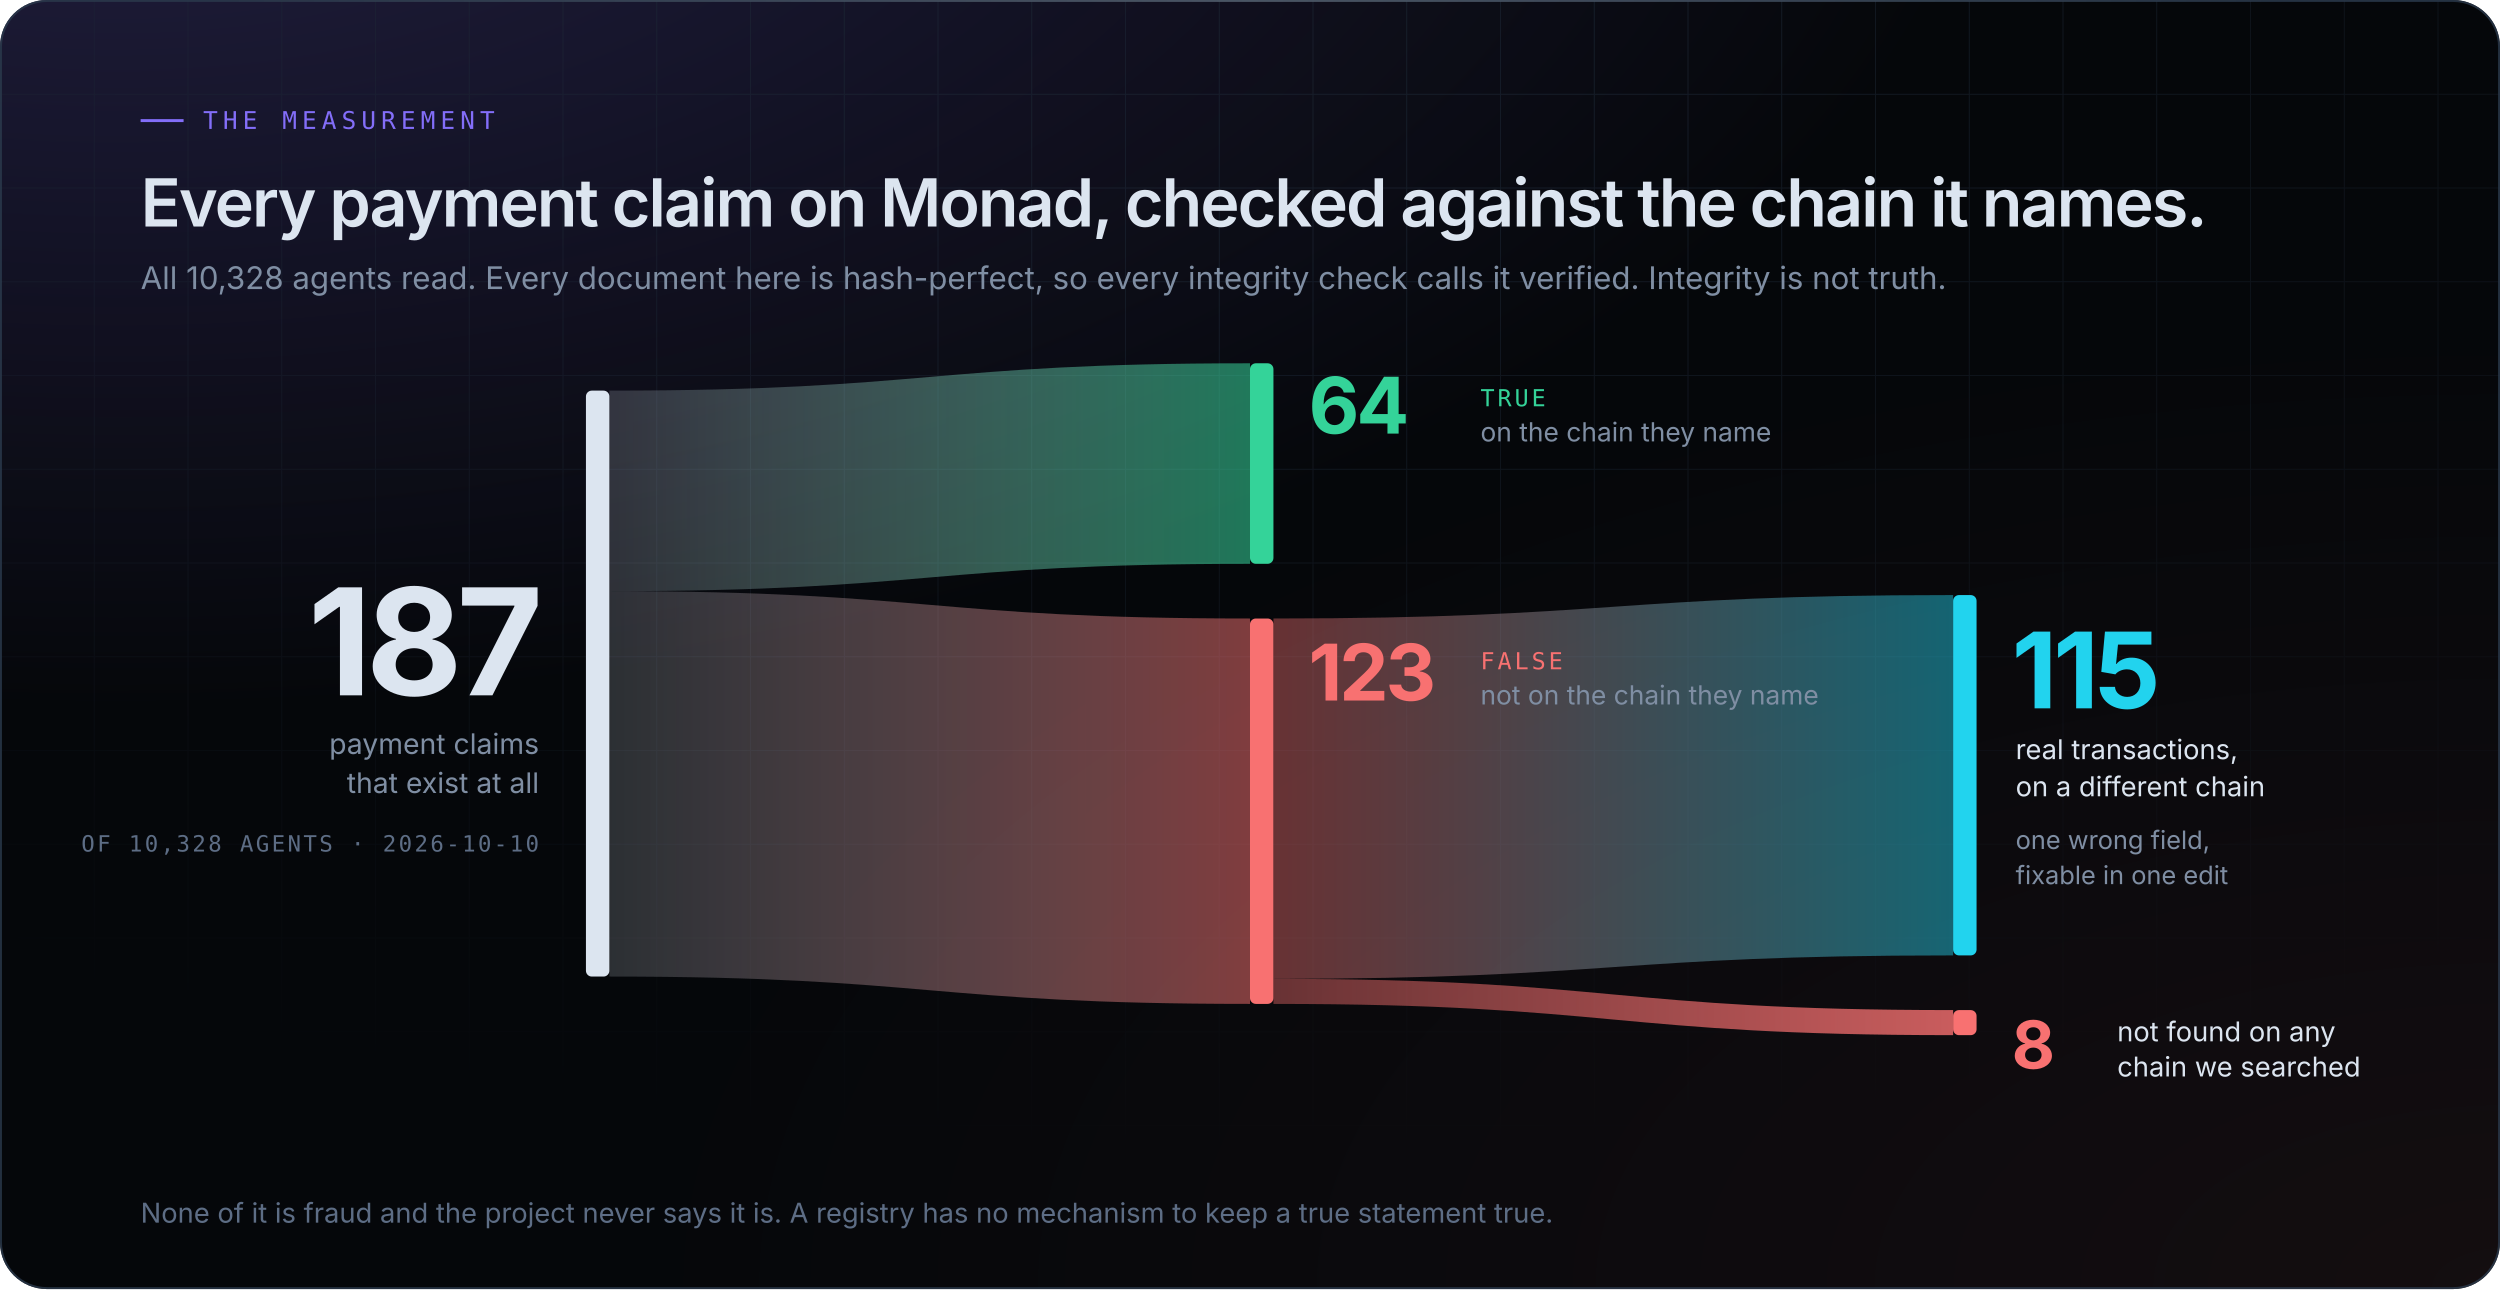
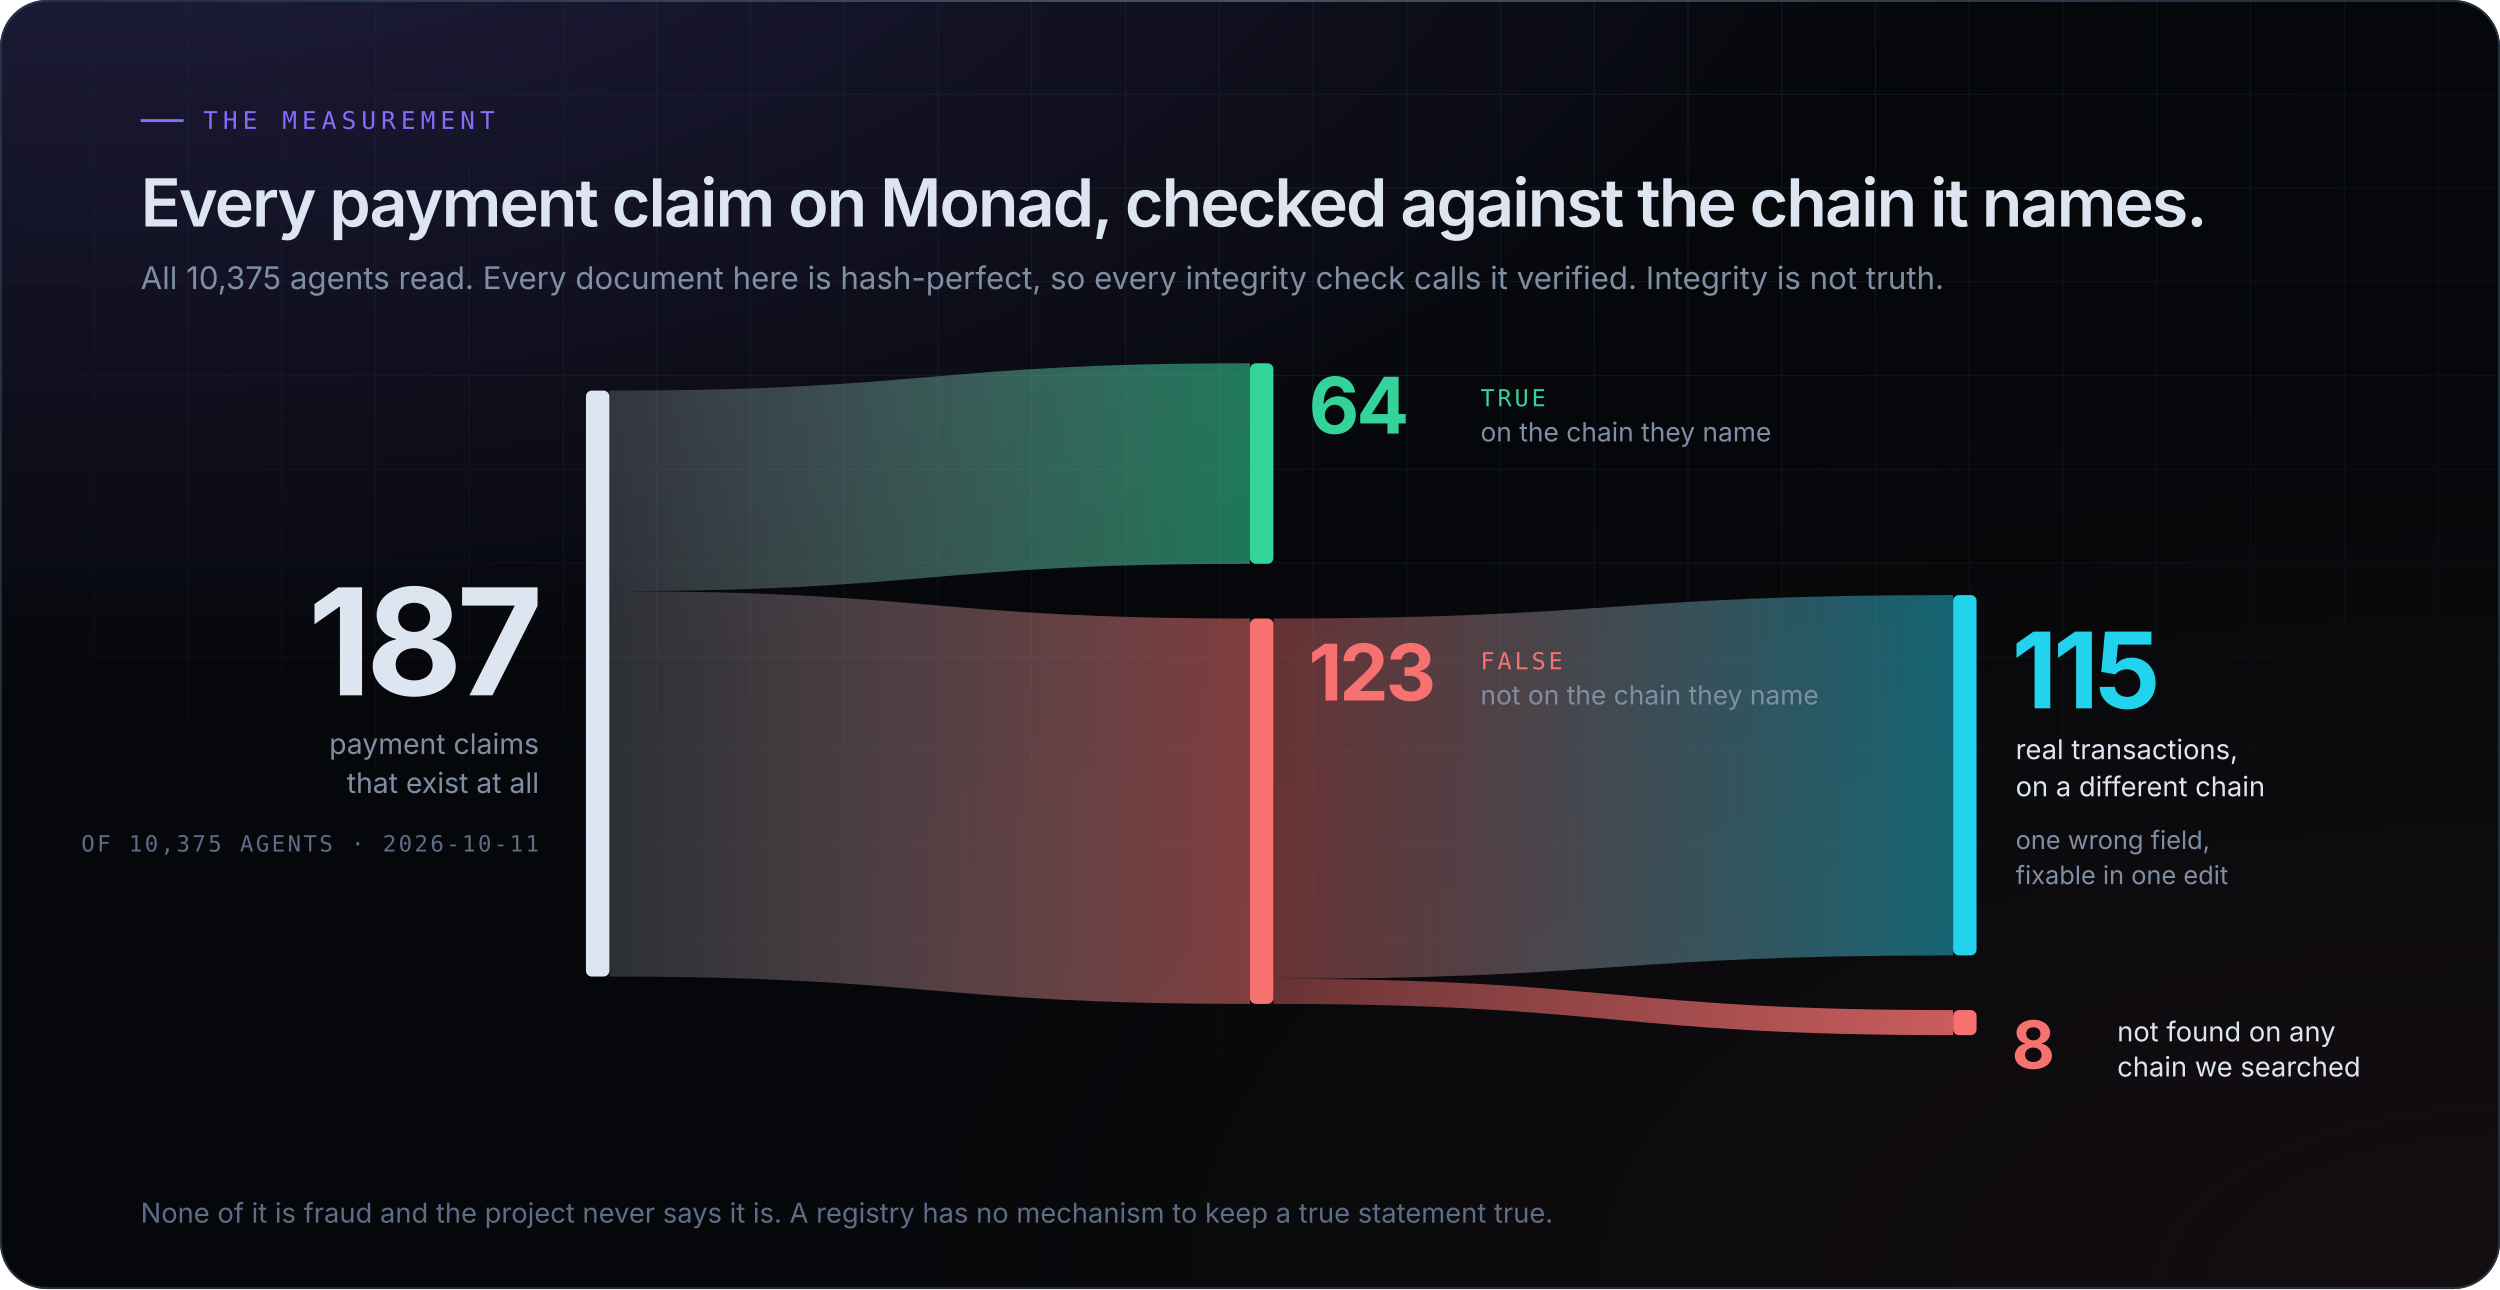
- <svg xmlns="http://www.w3.org/2000/svg" width="1280" height="660" viewBox="0 0 1280 660" role="img" aria-label="187 payment claims (2026-10-10): 64 on the chain they name, 123 not. Of those 123, 115 are real transactions on a different chain and 8 were not found on any chain we searched.">
+ <svg xmlns="http://www.w3.org/2000/svg" width="1280" height="660" viewBox="0 0 1280 660" role="img" aria-label="187 payment claims (2026-10-11): 64 on the chain they name, 123 not. Of those 123, 115 are real transactions on a different chain and 8 were not found on any chain we searched.">
  <style>
.sans{font-family:'Space Grotesk','Inter',-apple-system,BlinkMacSystemFont,'Segoe UI',Helvetica,Arial,sans-serif}
.body{font-family:'Inter',-apple-system,BlinkMacSystemFont,'Segoe UI',Helvetica,Arial,sans-serif}
.mono{font-family:'JetBrains Mono',ui-monospace,SFMono-Regular,Menlo,Consolas,monospace}
.in{animation:in .9s cubic-bezier(.16,1,.3,1) backwards;animation-delay:var(--d,0s)}
@keyframes in{from{opacity:0;transform:translateY(10px)}}
@keyframes spin{to{transform:rotate(360deg)}}

.bd{animation:rv 1.6s cubic-bezier(.16,1,.3,1) backwards}
@keyframes rv{from{clip-path:inset(0 100% 0 0)}to{clip-path:inset(0 0 0 0)}}
.nd{animation:gr .8s cubic-bezier(.16,1,.3,1) backwards}
@keyframes gr{from{transform:scaleY(0)}}
.nd{transform-box:fill-box;transform-origin:center}

@media (prefers-reduced-motion:reduce){
  *{animation:none!important}
  .rm-hide{opacity:0!important}
}
</style>
  <defs>
    <radialGradient id="g0" cx="0.05" cy="-0.2" r=".75">
      <stop offset="0" stop-color="#836ef9" stop-opacity="0.240" />
      <stop offset="1" stop-color="#836ef9" stop-opacity="0" />
    </radialGradient>
    <radialGradient id="g1" cx="1.0" cy="1.0" r=".75">
      <stop offset="0" stop-color="#f87171" stop-opacity="0.060" />
      <stop offset="1" stop-color="#f87171" stop-opacity="0" />
    </radialGradient>
    <pattern id="grid" width="48" height="48" patternUnits="userSpaceOnUse">
      <path d="M48 0H0V48" fill="none" stroke="#1d2836" stroke-width="1" />
    </pattern>
    <radialGradient id="gridmask-g" cx=".5" cy="0" r=".9">
      <stop offset=".2" stop-color="#fff" stop-opacity="0.55" />
      <stop offset="1" stop-color="#fff" stop-opacity="0" />
    </radialGradient>
    <mask id="gridmask">
      <rect width="1280" height="660" fill="url(#gridmask-g)" />
    </mask>
    <linearGradient id="edge" x1="0" x2="1">
      <stop offset="0" stop-color="#ffffff" stop-opacity="0" />
      <stop offset=".5" stop-color="#ffffff" stop-opacity="0.16" />
      <stop offset="1" stop-color="#ffffff" stop-opacity="0" />
    </linearGradient>
    <clipPath id="frame">
      <rect width="1280" height="660" rx="24" />
    </clipPath>
  </defs>
  <rect width="1280" height="660" rx="24" fill="#05070a" />
  <g clip-path="url(#frame)">
    <rect width="1280" height="660" rx="24" fill="url(#g0)" />
    <rect width="1280" height="660" rx="24" fill="url(#g1)" />
    <rect width="1280" height="660" fill="url(#grid)" mask="url(#gridmask)" />
  </g>
  <rect x=".5" y=".5" width="1279" height="659" rx="23.5" fill="none" stroke="#2b3a4d" stroke-opacity=".8" />
  <rect x="120" y="0" width="1040" height="1" fill="url(#edge)" />
  <defs>
    <linearGradient id="b-true" x1="0" x2="1">
      <stop offset="0" stop-color="#dce5f0" stop-opacity=".18" />
      <stop offset="1" stop-color="#34d399" stop-opacity=".55" />
    </linearGradient>
    <linearGradient id="b-false" x1="0" x2="1">
      <stop offset="0" stop-color="#dce5f0" stop-opacity=".18" />
      <stop offset="1" stop-color="#f87171" stop-opacity=".5" />
    </linearGradient>
    <linearGradient id="b-else" x1="0" x2="1">
      <stop offset="0" stop-color="#f87171" stop-opacity=".4" />
      <stop offset="1" stop-color="#22d3ee" stop-opacity=".45" />
    </linearGradient>
    <linearGradient id="b-none" x1="0" x2="1">
      <stop offset="0" stop-color="#f87171" stop-opacity=".4" />
      <stop offset="1" stop-color="#f87171" stop-opacity=".8" />
    </linearGradient>
  </defs>
  <g class="in" style="--d:0s">
    <rect x="72" y="61" width="22" height="1.5" fill="#836ef9" />
    <text x="104" y="66" class="mono" font-size="12.5" letter-spacing="2.6" fill="#836ef9">THE MEASUREMENT</text>
  </g>
  <text x="72" y="116" class="sans in" style="--d:.1s" font-size="34" font-weight="600" letter-spacing="-1" fill="#dce5f0">Every payment claim on Monad, checked against the chain it names.</text>
-   <text x="72" y="148" class="body in" style="--d:.2s" font-size="16" fill="#7f8ea3">All 10,328 agents read. Every document here is hash-perfect, so every integrity check calls it verified. Integrity is not truth.</text>
+   <text x="72" y="148" class="body in" style="--d:.2s" font-size="16" fill="#7f8ea3">All 10,375 agents read. Every document here is hash-perfect, so every integrity check calls it verified. Integrity is not truth.</text>
  <g class="bd" style="animation-delay:.4s">
    <path d="M312 200 C476.0 200 476.0 186 640 186 L640 288.674 C476.0 288.674 476.0 302.674 312 302.674 Z" fill="url(#b-true)" />
    <path d="M312 302.674 C476.0 302.674 476.0 316.674 640 316.674 L640 514.0 C476.0 514.0 476.0 500.0 312 500.0 Z" fill="url(#b-false)" />
  </g>
  <g class="bd" style="animation-delay:1.1s">
    <path d="M652 316.674 C826.0 316.674 826.0 304.674 1000 304.674 L1000 489.166 C826.0 489.166 826.0 501.166 652 501.166 Z" fill="url(#b-else)" />
    <path d="M652 501.166 C826.0 501.166 826.0 517.166 1000 517.166 L1000 530 C826.0 530 826.0 514.0 652 514.0 Z" fill="url(#b-none)" />
  </g>
  <rect x="300" y="200" width="12" height="300.0" rx="3" fill="#dce5f0" class="nd" style="animation-delay:.2s" />
  <rect x="640" y="186" width="12" height="102.674" rx="3" fill="#34d399" class="nd" style="animation-delay:.9s" />
  <rect x="640" y="316.674" width="12" height="197.326" rx="3" fill="#f87171" class="nd" style="animation-delay:.9s" />
  <rect x="1000" y="304.674" width="12" height="184.492" rx="3" fill="#22d3ee" class="nd" style="animation-delay:1.6s" />
  <rect x="1000" y="517.166" width="12" height="12.834" rx="3" fill="#f87171" class="nd" style="animation-delay:1.6s" />
  <g class="in" style="--d:.3s">
    <text x="278" y="356.0" text-anchor="end" class="sans" font-size="76" font-weight="700" letter-spacing="-3" fill="#dce5f0">187</text>
    <text x="276" y="386.0" text-anchor="end" class="body" font-size="14.5" fill="#7f8ea3">payment claims</text>
    <text x="276" y="406.0" text-anchor="end" class="body" font-size="14.5" fill="#7f8ea3">that exist at all</text>
-     <text x="276" y="436.0" text-anchor="end" class="mono" font-size="11.5" letter-spacing="1.2" fill="#5d6d85">OF 10,328 AGENTS · 2026-10-10</text>
+     <text x="276" y="436.0" text-anchor="end" class="mono" font-size="11.5" letter-spacing="1.2" fill="#5d6d85">OF 10,375 AGENTS · 2026-10-11</text>
  </g>
  <g class="in" style="--d:1s">
    <text x="670" y="222" class="sans" font-size="40" font-weight="700" letter-spacing="-1.5" fill="#34d399">64</text>
    <text x="758" y="208" class="mono" font-size="12" letter-spacing="1.5" fill="#34d399">TRUE</text>
    <text x="758" y="226" class="body" font-size="13.5" fill="#7f8ea3">on the chain they name</text>
    <text x="670" y="358.674" class="sans" font-size="40" font-weight="700" letter-spacing="-1.5" fill="#f87171">123</text>
    <text x="758" y="342.674" class="mono" font-size="12" letter-spacing="1.5" fill="#f87171">FALSE</text>
    <text x="758" y="360.674" class="body" font-size="13.5" fill="#7f8ea3">not on the chain they name</text>
  </g>
  <g class="in" style="--d:1.7s">
    <text x="1030" y="362.674" class="sans" font-size="54" font-weight="700" letter-spacing="-2" fill="#22d3ee">115</text>
    <text x="1032" y="388.674" class="body" font-size="14" fill="#dce5f0">real transactions,</text>
    <text x="1032" y="407.674" class="body" font-size="14" fill="#dce5f0">on a different chain</text>
    <text x="1032" y="434.674" class="body" font-size="13" fill="#7f8ea3">one wrong field,</text>
    <text x="1032" y="452.674" class="body" font-size="13" fill="#7f8ea3">fixable in one edit</text>
    <text x="1030" y="547.166" class="sans" font-size="34" font-weight="700" letter-spacing="-1" fill="#f87171">8</text>
    <text x="1084" y="533.166" class="body" font-size="14" fill="#dce5f0">not found on any</text>
    <text x="1084" y="551.166" class="body" font-size="14" fill="#dce5f0">chain we searched</text>
  </g>
  <text x="72" y="626" class="body in" style="--d:2s" font-size="14" fill="#5d6d85">None of it is fraud and the project never says it is. A registry has no mechanism to keep a true statement true.</text>
</svg>
